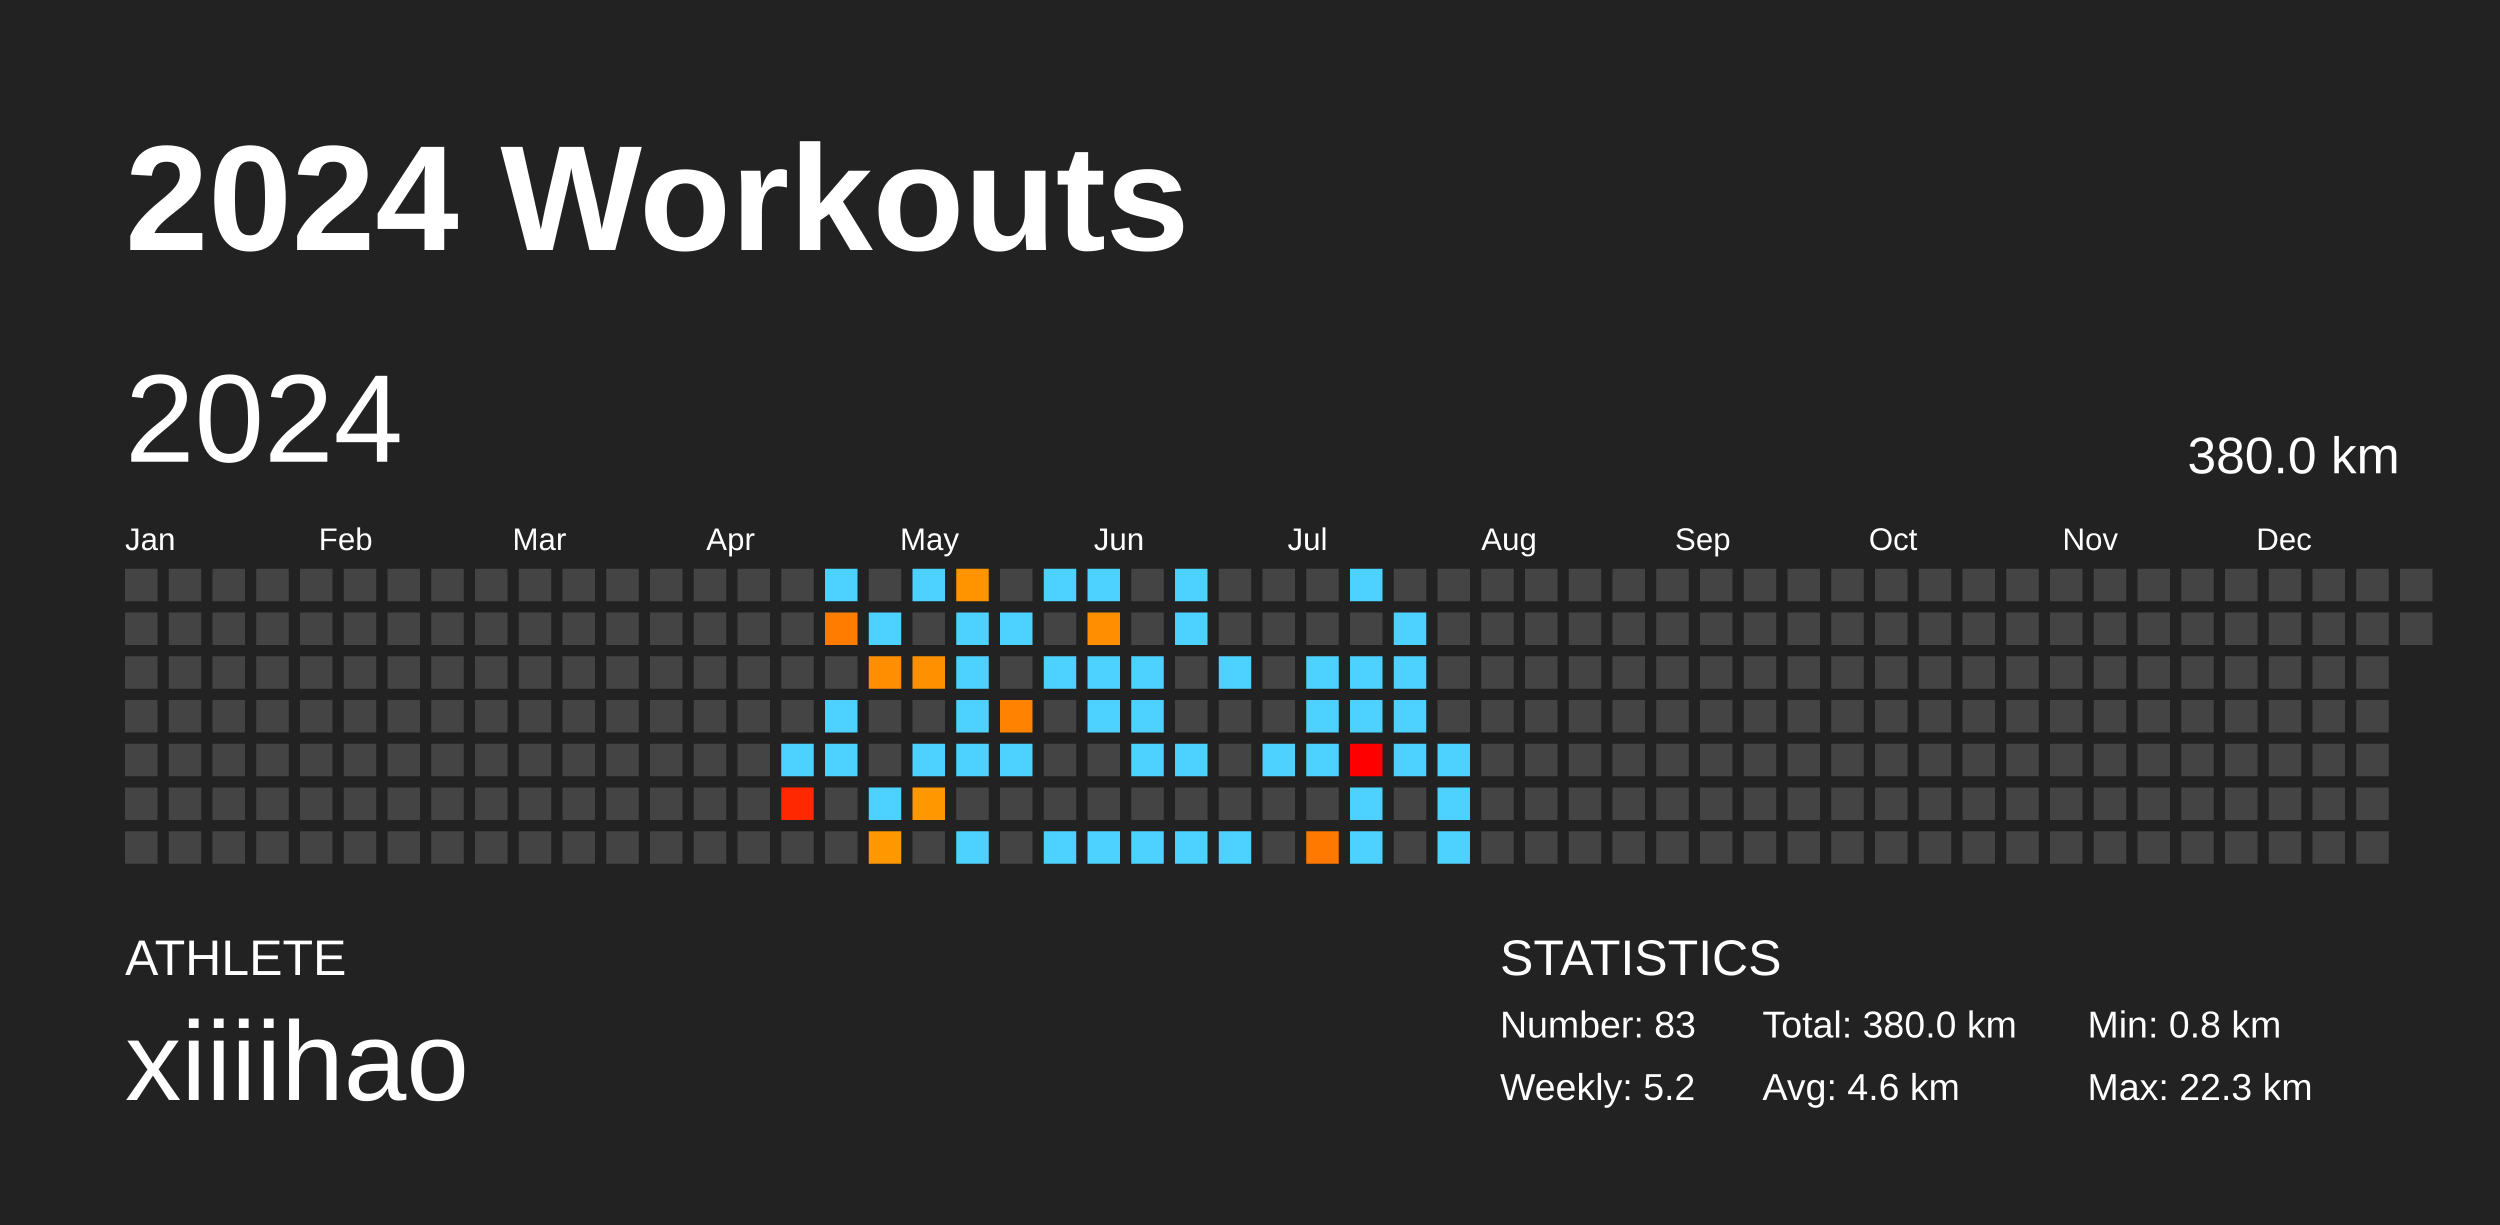
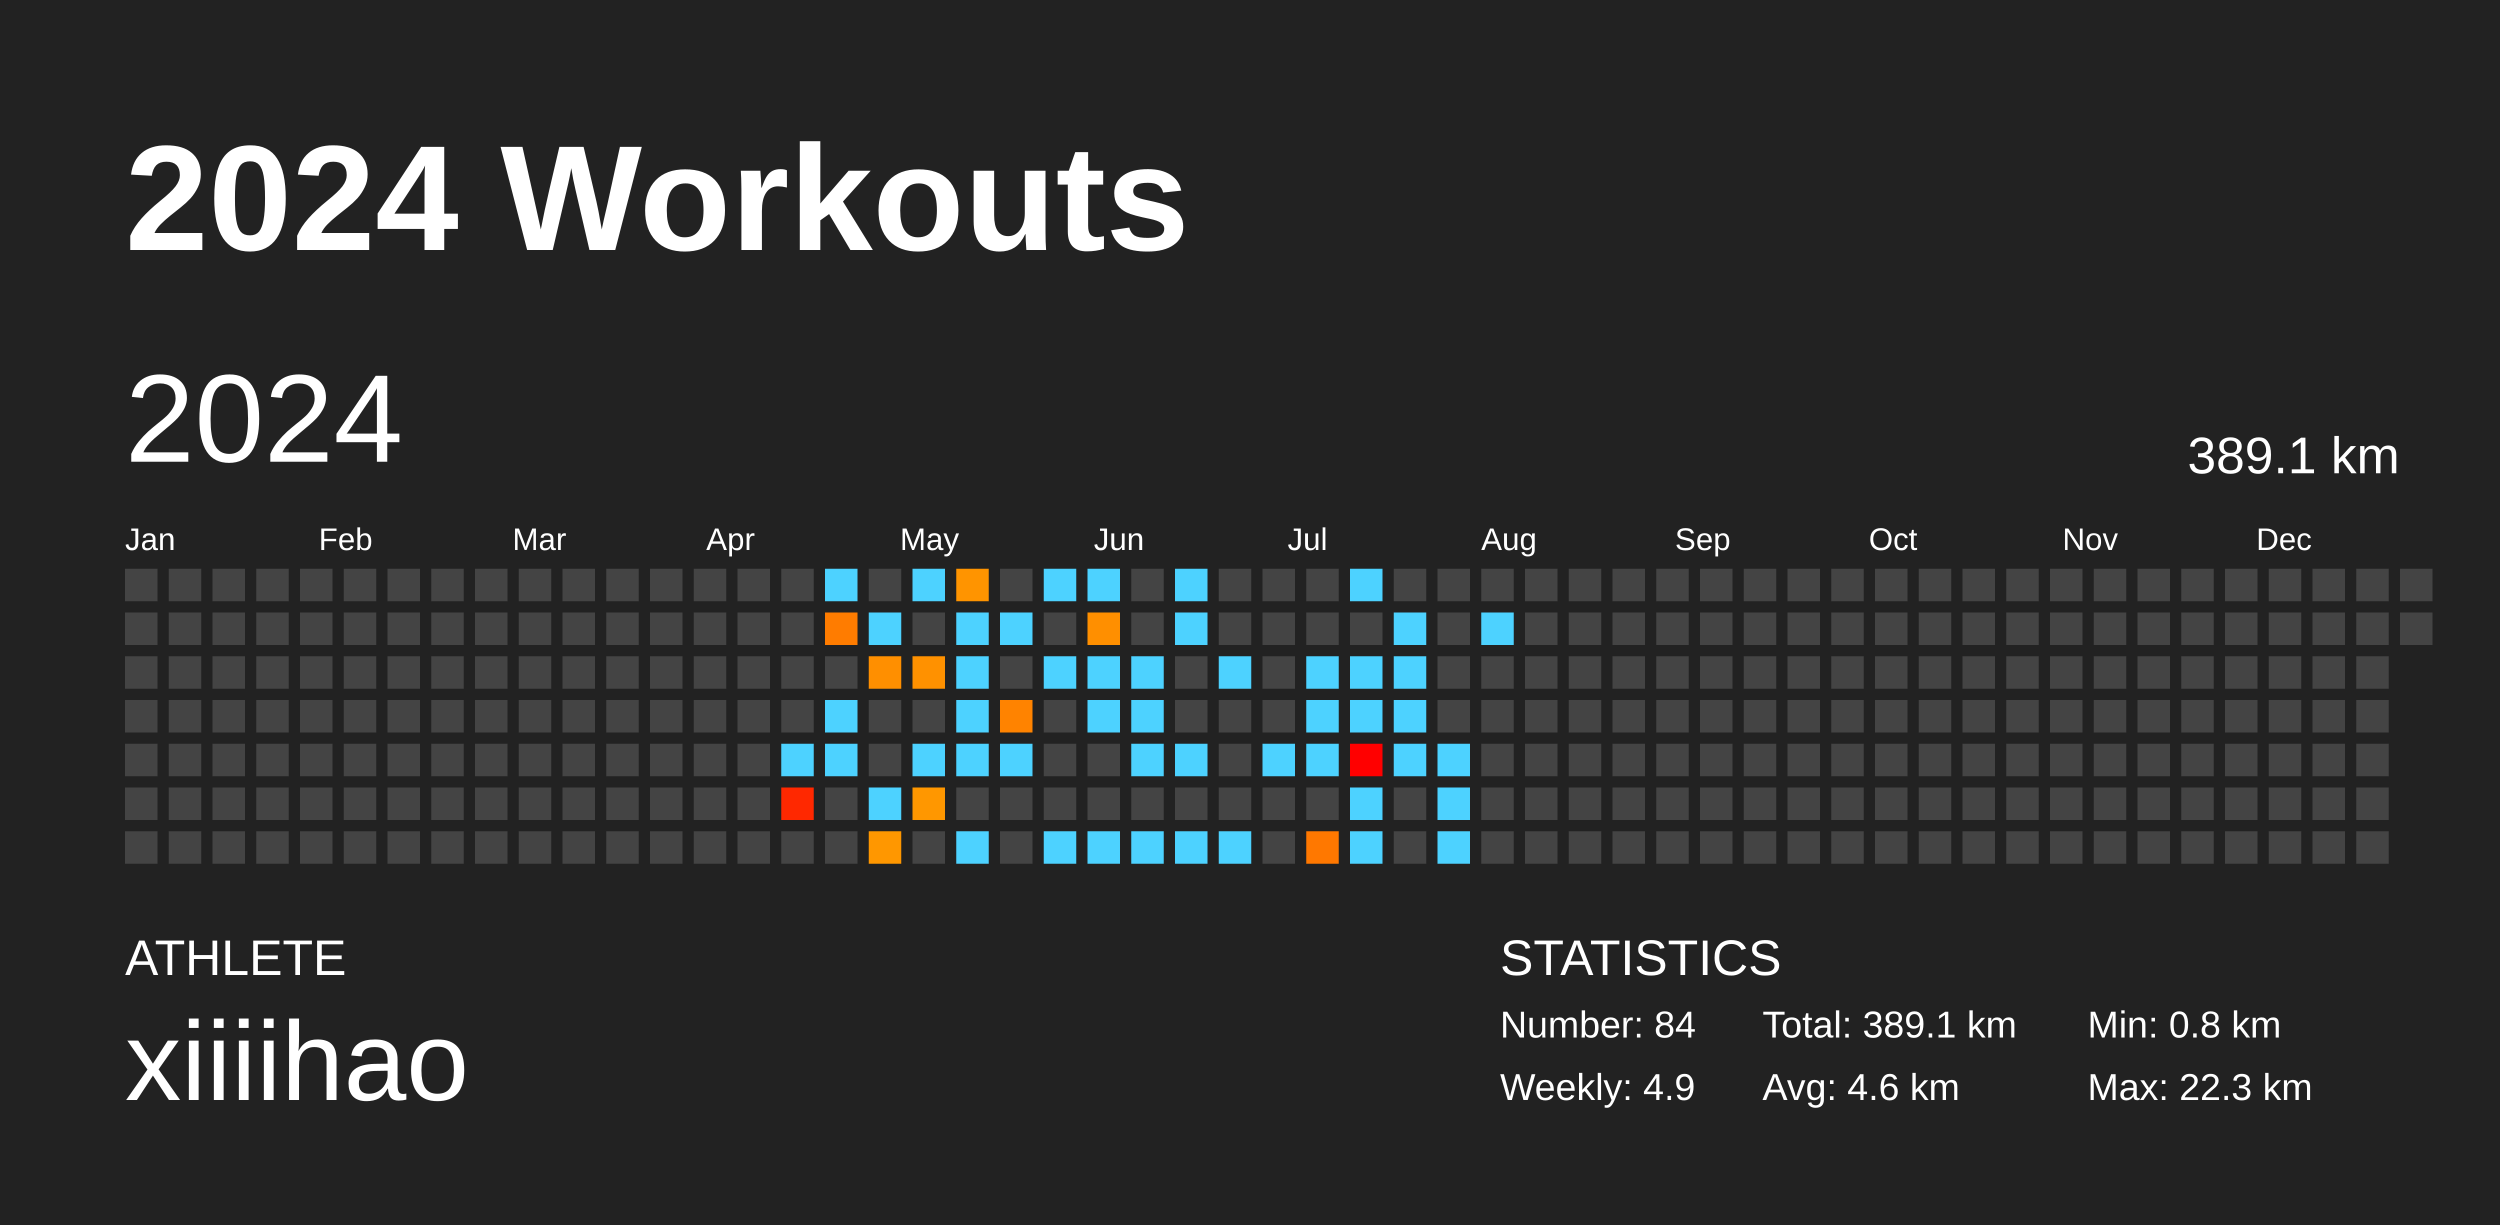
<svg xmlns="http://www.w3.org/2000/svg" baseProfile="full" height="98mm" version="1.1" viewBox="0,0,200,98" width="200mm">
  <defs />
  <rect fill="#222222" height="98" width="200" x="0" y="0" />
  <text fill="#FFFFFF" style="font-size:12px; font-family:Arial; font-weight:bold;" x="10" y="20">2024 Workouts</text>
  <text fill="#FFFFFF" style="font-size:4px; font-family:Arial" x="10" y="78">ATHLETE</text>
  <text fill="#FFFFFF" style="font-size:9px; font-family:Arial" x="10" y="88">xiiiihao</text>
  <text fill="#FFFFFF" style="font-size:4px; font-family:Arial" x="120" y="78">STATISTICS</text>
-   <text fill="#FFFFFF" style="font-size:3px; font-family:Arial" x="120" y="83">Number: 83</text>
-   <text fill="#FFFFFF" style="font-size:3px; font-family:Arial" x="120" y="88">Weekly: 5.2</text>
-   <text fill="#FFFFFF" style="font-size:3px; font-family:Arial" x="141" y="83">Total: 380.0 km</text>
+   <text fill="#FFFFFF" style="font-size:3px; font-family:Arial" x="120" y="83">Number: 84</text>
+   <text fill="#FFFFFF" style="font-size:3px; font-family:Arial" x="120" y="88">Weekly: 4.9</text>
+   <text fill="#FFFFFF" style="font-size:3px; font-family:Arial" x="141" y="83">Total: 389.1 km</text>
  <text fill="#FFFFFF" style="font-size:3px; font-family:Arial" x="141" y="88">Avg: 4.6 km</text>
  <text fill="#FFFFFF" style="font-size:3px; font-family:Arial" x="167" y="83">Min: 0.8 km</text>
  <text fill="#FFFFFF" style="font-size:3px; font-family:Arial" x="167" y="88">Max: 22.3 km</text>
  <text dominant-baseline="hanging" fill="#FFFFFF" style="font-size:10.0px; font-family:Arial;" x="10" y="30">2024</text>
-   <text dominant-baseline="hanging" fill="#FFFFFF" style="font-size:4.125px; font-family:Arial;" x="175" y="35">380.0 km</text>
+   <text dominant-baseline="hanging" fill="#FFFFFF" style="font-size:4.125px; font-family:Arial;" x="175" y="35">389.1 km</text>
  <text fill="#FFFFFF" style="font-size:2.5px; font-family:Arial" x="10.0" y="44">Jan</text>
  <text fill="#FFFFFF" style="font-size:2.5px; font-family:Arial" x="25.5" y="44">Feb</text>
  <text fill="#FFFFFF" style="font-size:2.5px; font-family:Arial" x="41.0" y="44">Mar</text>
  <text fill="#FFFFFF" style="font-size:2.5px; font-family:Arial" x="56.5" y="44">Apr</text>
  <text fill="#FFFFFF" style="font-size:2.5px; font-family:Arial" x="72.0" y="44">May</text>
  <text fill="#FFFFFF" style="font-size:2.5px; font-family:Arial" x="87.5" y="44">Jun</text>
  <text fill="#FFFFFF" style="font-size:2.5px; font-family:Arial" x="103.0" y="44">Jul</text>
  <text fill="#FFFFFF" style="font-size:2.5px; font-family:Arial" x="118.5" y="44">Aug</text>
  <text fill="#FFFFFF" style="font-size:2.5px; font-family:Arial" x="134.0" y="44">Sep</text>
  <text fill="#FFFFFF" style="font-size:2.5px; font-family:Arial" x="149.5" y="44">Oct</text>
  <text fill="#FFFFFF" style="font-size:2.5px; font-family:Arial" x="165.0" y="44">Nov</text>
  <text fill="#FFFFFF" style="font-size:2.5px; font-family:Arial" x="180.5" y="44">Dec</text>
  <rect fill="#444444" height="2.6" width="2.6" x="10.0" y="45.5" />
  <rect fill="#444444" height="2.6" width="2.6" x="10.0" y="49.0" />
  <rect fill="#444444" height="2.6" width="2.6" x="10.0" y="52.5" />
  <rect fill="#444444" height="2.6" width="2.6" x="10.0" y="56.0" />
  <rect fill="#444444" height="2.6" width="2.6" x="10.0" y="59.5" />
  <rect fill="#444444" height="2.6" width="2.6" x="10.0" y="63.0" />
  <rect fill="#444444" height="2.6" width="2.6" x="10.0" y="66.5" />
  <rect fill="#444444" height="2.6" width="2.6" x="13.5" y="45.5" />
  <rect fill="#444444" height="2.6" width="2.6" x="13.5" y="49.0" />
  <rect fill="#444444" height="2.6" width="2.6" x="13.5" y="52.5" />
  <rect fill="#444444" height="2.6" width="2.6" x="13.5" y="56.0" />
  <rect fill="#444444" height="2.6" width="2.6" x="13.5" y="59.5" />
  <rect fill="#444444" height="2.6" width="2.6" x="13.5" y="63.0" />
  <rect fill="#444444" height="2.6" width="2.6" x="13.5" y="66.5" />
  <rect fill="#444444" height="2.6" width="2.6" x="17.0" y="45.5" />
  <rect fill="#444444" height="2.6" width="2.6" x="17.0" y="49.0" />
  <rect fill="#444444" height="2.6" width="2.6" x="17.0" y="52.5" />
  <rect fill="#444444" height="2.6" width="2.6" x="17.0" y="56.0" />
  <rect fill="#444444" height="2.6" width="2.6" x="17.0" y="59.5" />
  <rect fill="#444444" height="2.6" width="2.6" x="17.0" y="63.0" />
  <rect fill="#444444" height="2.6" width="2.6" x="17.0" y="66.5" />
  <rect fill="#444444" height="2.6" width="2.6" x="20.5" y="45.5" />
  <rect fill="#444444" height="2.6" width="2.6" x="20.5" y="49.0" />
  <rect fill="#444444" height="2.6" width="2.6" x="20.5" y="52.5" />
  <rect fill="#444444" height="2.6" width="2.6" x="20.5" y="56.0" />
  <rect fill="#444444" height="2.6" width="2.6" x="20.5" y="59.5" />
  <rect fill="#444444" height="2.6" width="2.6" x="20.5" y="63.0" />
  <rect fill="#444444" height="2.6" width="2.6" x="20.5" y="66.5" />
  <rect fill="#444444" height="2.6" width="2.6" x="24.0" y="45.5" />
  <rect fill="#444444" height="2.6" width="2.6" x="24.0" y="49.0" />
  <rect fill="#444444" height="2.6" width="2.6" x="24.0" y="52.5" />
  <rect fill="#444444" height="2.6" width="2.6" x="24.0" y="56.0" />
  <rect fill="#444444" height="2.6" width="2.6" x="24.0" y="59.5" />
  <rect fill="#444444" height="2.6" width="2.6" x="24.0" y="63.0" />
  <rect fill="#444444" height="2.6" width="2.6" x="24.0" y="66.5" />
  <rect fill="#444444" height="2.6" width="2.6" x="27.5" y="45.5" />
  <rect fill="#444444" height="2.6" width="2.6" x="27.5" y="49.0" />
  <rect fill="#444444" height="2.6" width="2.6" x="27.5" y="52.5" />
  <rect fill="#444444" height="2.6" width="2.6" x="27.5" y="56.0" />
  <rect fill="#444444" height="2.6" width="2.6" x="27.5" y="59.5" />
  <rect fill="#444444" height="2.6" width="2.6" x="27.5" y="63.0" />
  <rect fill="#444444" height="2.6" width="2.6" x="27.5" y="66.5" />
  <rect fill="#444444" height="2.6" width="2.6" x="31.0" y="45.5" />
  <rect fill="#444444" height="2.6" width="2.6" x="31.0" y="49.0" />
  <rect fill="#444444" height="2.6" width="2.6" x="31.0" y="52.5" />
  <rect fill="#444444" height="2.6" width="2.6" x="31.0" y="56.0" />
  <rect fill="#444444" height="2.6" width="2.6" x="31.0" y="59.5" />
  <rect fill="#444444" height="2.6" width="2.6" x="31.0" y="63.0" />
  <rect fill="#444444" height="2.6" width="2.6" x="31.0" y="66.5" />
  <rect fill="#444444" height="2.6" width="2.6" x="34.5" y="45.5" />
  <rect fill="#444444" height="2.6" width="2.6" x="34.5" y="49.0" />
  <rect fill="#444444" height="2.6" width="2.6" x="34.5" y="52.5" />
  <rect fill="#444444" height="2.6" width="2.6" x="34.5" y="56.0" />
  <rect fill="#444444" height="2.6" width="2.6" x="34.5" y="59.5" />
  <rect fill="#444444" height="2.6" width="2.6" x="34.5" y="63.0" />
  <rect fill="#444444" height="2.6" width="2.6" x="34.5" y="66.5" />
  <rect fill="#444444" height="2.6" width="2.6" x="38.0" y="45.5" />
  <rect fill="#444444" height="2.6" width="2.6" x="38.0" y="49.0" />
  <rect fill="#444444" height="2.6" width="2.6" x="38.0" y="52.5" />
  <rect fill="#444444" height="2.6" width="2.6" x="38.0" y="56.0" />
  <rect fill="#444444" height="2.6" width="2.6" x="38.0" y="59.5" />
  <rect fill="#444444" height="2.6" width="2.6" x="38.0" y="63.0" />
  <rect fill="#444444" height="2.6" width="2.6" x="38.0" y="66.5" />
  <rect fill="#444444" height="2.6" width="2.6" x="41.5" y="45.5" />
  <rect fill="#444444" height="2.6" width="2.6" x="41.5" y="49.0" />
  <rect fill="#444444" height="2.6" width="2.6" x="41.5" y="52.5" />
  <rect fill="#444444" height="2.6" width="2.6" x="41.5" y="56.0" />
  <rect fill="#444444" height="2.6" width="2.6" x="41.5" y="59.5" />
  <rect fill="#444444" height="2.6" width="2.6" x="41.5" y="63.0" />
  <rect fill="#444444" height="2.6" width="2.6" x="41.5" y="66.5" />
  <rect fill="#444444" height="2.6" width="2.6" x="45.0" y="45.5" />
  <rect fill="#444444" height="2.6" width="2.6" x="45.0" y="49.0" />
  <rect fill="#444444" height="2.6" width="2.6" x="45.0" y="52.5" />
  <rect fill="#444444" height="2.6" width="2.6" x="45.0" y="56.0" />
  <rect fill="#444444" height="2.6" width="2.6" x="45.0" y="59.5" />
  <rect fill="#444444" height="2.6" width="2.6" x="45.0" y="63.0" />
  <rect fill="#444444" height="2.6" width="2.6" x="45.0" y="66.5" />
  <rect fill="#444444" height="2.6" width="2.6" x="48.5" y="45.5" />
  <rect fill="#444444" height="2.6" width="2.6" x="48.5" y="49.0" />
  <rect fill="#444444" height="2.6" width="2.6" x="48.5" y="52.5" />
  <rect fill="#444444" height="2.6" width="2.6" x="48.5" y="56.0" />
  <rect fill="#444444" height="2.6" width="2.6" x="48.5" y="59.5" />
  <rect fill="#444444" height="2.6" width="2.6" x="48.5" y="63.0" />
  <rect fill="#444444" height="2.6" width="2.6" x="48.5" y="66.5" />
  <rect fill="#444444" height="2.6" width="2.6" x="52.0" y="45.5" />
  <rect fill="#444444" height="2.6" width="2.6" x="52.0" y="49.0" />
  <rect fill="#444444" height="2.6" width="2.6" x="52.0" y="52.5" />
  <rect fill="#444444" height="2.6" width="2.6" x="52.0" y="56.0" />
  <rect fill="#444444" height="2.6" width="2.6" x="52.0" y="59.5" />
  <rect fill="#444444" height="2.6" width="2.6" x="52.0" y="63.0" />
  <rect fill="#444444" height="2.6" width="2.6" x="52.0" y="66.5" />
  <rect fill="#444444" height="2.6" width="2.6" x="55.5" y="45.5" />
  <rect fill="#444444" height="2.6" width="2.6" x="55.5" y="49.0" />
  <rect fill="#444444" height="2.6" width="2.6" x="55.5" y="52.5" />
  <rect fill="#444444" height="2.6" width="2.6" x="55.5" y="56.0" />
  <rect fill="#444444" height="2.6" width="2.6" x="55.5" y="59.5" />
  <rect fill="#444444" height="2.6" width="2.6" x="55.5" y="63.0" />
  <rect fill="#444444" height="2.6" width="2.6" x="55.5" y="66.5" />
  <rect fill="#444444" height="2.6" width="2.6" x="59.0" y="45.5" />
  <rect fill="#444444" height="2.6" width="2.6" x="59.0" y="49.0" />
  <rect fill="#444444" height="2.6" width="2.6" x="59.0" y="52.5" />
  <rect fill="#444444" height="2.6" width="2.6" x="59.0" y="56.0" />
  <rect fill="#444444" height="2.6" width="2.6" x="59.0" y="59.5" />
  <rect fill="#444444" height="2.6" width="2.6" x="59.0" y="63.0" />
  <rect fill="#444444" height="2.6" width="2.6" x="59.0" y="66.5" />
  <rect fill="#444444" height="2.6" width="2.6" x="62.5" y="45.5" />
  <rect fill="#444444" height="2.6" width="2.6" x="62.5" y="49.0" />
  <rect fill="#444444" height="2.6" width="2.6" x="62.5" y="52.5" />
  <rect fill="#444444" height="2.6" width="2.6" x="62.5" y="56.0" />
  <rect fill="#4dd2ff" height="2.6" width="2.6" x="62.5" y="59.5" />
  <rect fill="#ff2800" height="2.6" width="2.6" x="62.5" y="63.0" />
  <rect fill="#444444" height="2.6" width="2.6" x="62.5" y="66.5" />
  <rect fill="#4dd2ff" height="2.6" width="2.6" x="66.0" y="45.5" />
  <rect fill="#ff7c00" height="2.6" width="2.6" x="66.0" y="49.0" />
  <rect fill="#444444" height="2.6" width="2.6" x="66.0" y="52.5" />
  <rect fill="#4dd2ff" height="2.6" width="2.6" x="66.0" y="56.0" />
  <rect fill="#4dd2ff" height="2.6" width="2.6" x="66.0" y="59.5" />
  <rect fill="#444444" height="2.6" width="2.6" x="66.0" y="63.0" />
  <rect fill="#444444" height="2.6" width="2.6" x="66.0" y="66.5" />
  <rect fill="#444444" height="2.6" width="2.6" x="69.5" y="45.5" />
  <rect fill="#4dd2ff" height="2.6" width="2.6" x="69.5" y="49.0" />
  <rect fill="#ff8f00" height="2.6" width="2.6" x="69.5" y="52.5" />
  <rect fill="#444444" height="2.6" width="2.6" x="69.5" y="56.0" />
  <rect fill="#444444" height="2.6" width="2.6" x="69.5" y="59.5" />
  <rect fill="#4dd2ff" height="2.6" width="2.6" x="69.5" y="63.0" />
  <rect fill="#ff9700" height="2.6" width="2.6" x="69.5" y="66.5" />
  <rect fill="#4dd2ff" height="2.6" width="2.6" x="73.0" y="45.5" />
  <rect fill="#444444" height="2.6" width="2.6" x="73.0" y="49.0" />
  <rect fill="#ff9100" height="2.6" width="2.6" x="73.0" y="52.5" />
  <rect fill="#444444" height="2.6" width="2.6" x="73.0" y="56.0" />
  <rect fill="#4dd2ff" height="2.6" width="2.6" x="73.0" y="59.5" />
  <rect fill="#ff9700" height="2.6" width="2.6" x="73.0" y="63.0" />
  <rect fill="#444444" height="2.6" width="2.6" x="73.0" y="66.5" />
  <rect fill="#ff9400" height="2.6" width="2.6" x="76.5" y="45.5" />
  <rect fill="#4dd2ff" height="2.6" width="2.6" x="76.5" y="49.0" />
  <rect fill="#4dd2ff" height="2.6" width="2.6" x="76.5" y="52.5" />
  <rect fill="#4dd2ff" height="2.6" width="2.6" x="76.5" y="56.0" />
  <rect fill="#4dd2ff" height="2.6" width="2.6" x="76.5" y="59.5" />
  <rect fill="#444444" height="2.6" width="2.6" x="76.5" y="63.0" />
  <rect fill="#4dd2ff" height="2.6" width="2.6" x="76.5" y="66.5" />
  <rect fill="#444444" height="2.6" width="2.6" x="80.0" y="45.5" />
  <rect fill="#4dd2ff" height="2.6" width="2.6" x="80.0" y="49.0" />
  <rect fill="#444444" height="2.6" width="2.6" x="80.0" y="52.5" />
  <rect fill="#ff8300" height="2.6" width="2.6" x="80.0" y="56.0" />
  <rect fill="#4dd2ff" height="2.6" width="2.6" x="80.0" y="59.5" />
  <rect fill="#444444" height="2.6" width="2.6" x="80.0" y="63.0" />
  <rect fill="#444444" height="2.6" width="2.6" x="80.0" y="66.5" />
  <rect fill="#4dd2ff" height="2.6" width="2.6" x="83.5" y="45.5" />
  <rect fill="#444444" height="2.6" width="2.6" x="83.5" y="49.0" />
  <rect fill="#4dd2ff" height="2.6" width="2.6" x="83.5" y="52.5" />
  <rect fill="#444444" height="2.6" width="2.6" x="83.5" y="56.0" />
  <rect fill="#444444" height="2.6" width="2.6" x="83.5" y="59.5" />
  <rect fill="#444444" height="2.6" width="2.6" x="83.5" y="63.0" />
  <rect fill="#4dd2ff" height="2.6" width="2.6" x="83.5" y="66.5" />
  <rect fill="#4dd2ff" height="2.6" width="2.6" x="87.0" y="45.5" />
  <rect fill="#ff8f00" height="2.6" width="2.6" x="87.0" y="49.0" />
  <rect fill="#4dd2ff" height="2.6" width="2.6" x="87.0" y="52.5" />
  <rect fill="#4dd2ff" height="2.6" width="2.6" x="87.0" y="56.0" />
  <rect fill="#444444" height="2.6" width="2.6" x="87.0" y="59.5" />
  <rect fill="#444444" height="2.6" width="2.6" x="87.0" y="63.0" />
  <rect fill="#4dd2ff" height="2.6" width="2.6" x="87.0" y="66.5" />
  <rect fill="#444444" height="2.6" width="2.6" x="90.5" y="45.5" />
  <rect fill="#444444" height="2.6" width="2.6" x="90.5" y="49.0" />
  <rect fill="#4dd2ff" height="2.6" width="2.6" x="90.5" y="52.5" />
  <rect fill="#4dd2ff" height="2.6" width="2.6" x="90.5" y="56.0" />
  <rect fill="#4dd2ff" height="2.6" width="2.6" x="90.5" y="59.5" />
  <rect fill="#444444" height="2.6" width="2.6" x="90.5" y="63.0" />
  <rect fill="#4dd2ff" height="2.6" width="2.6" x="90.5" y="66.5" />
  <rect fill="#4dd2ff" height="2.6" width="2.6" x="94.0" y="45.5" />
  <rect fill="#4dd2ff" height="2.6" width="2.6" x="94.0" y="49.0" />
  <rect fill="#444444" height="2.6" width="2.6" x="94.0" y="52.5" />
  <rect fill="#444444" height="2.6" width="2.6" x="94.0" y="56.0" />
  <rect fill="#4dd2ff" height="2.6" width="2.6" x="94.0" y="59.5" />
  <rect fill="#444444" height="2.6" width="2.6" x="94.0" y="63.0" />
  <rect fill="#4dd2ff" height="2.6" width="2.6" x="94.0" y="66.5" />
  <rect fill="#444444" height="2.6" width="2.6" x="97.5" y="45.5" />
  <rect fill="#444444" height="2.6" width="2.6" x="97.5" y="49.0" />
  <rect fill="#4dd2ff" height="2.6" width="2.6" x="97.5" y="52.5" />
  <rect fill="#444444" height="2.6" width="2.6" x="97.5" y="56.0" />
  <rect fill="#444444" height="2.6" width="2.6" x="97.5" y="59.5" />
  <rect fill="#444444" height="2.6" width="2.6" x="97.5" y="63.0" />
  <rect fill="#4dd2ff" height="2.6" width="2.6" x="97.5" y="66.5" />
  <rect fill="#444444" height="2.6" width="2.6" x="101.0" y="45.5" />
  <rect fill="#444444" height="2.6" width="2.6" x="101.0" y="49.0" />
  <rect fill="#444444" height="2.6" width="2.6" x="101.0" y="52.5" />
  <rect fill="#444444" height="2.6" width="2.6" x="101.0" y="56.0" />
  <rect fill="#4dd2ff" height="2.6" width="2.6" x="101.0" y="59.5" />
  <rect fill="#444444" height="2.6" width="2.6" x="101.0" y="63.0" />
  <rect fill="#444444" height="2.6" width="2.6" x="101.0" y="66.5" />
  <rect fill="#444444" height="2.6" width="2.6" x="104.5" y="45.5" />
  <rect fill="#444444" height="2.6" width="2.6" x="104.5" y="49.0" />
  <rect fill="#4dd2ff" height="2.6" width="2.6" x="104.5" y="52.5" />
  <rect fill="#4dd2ff" height="2.6" width="2.6" x="104.5" y="56.0" />
  <rect fill="#4dd2ff" height="2.6" width="2.6" x="104.5" y="59.5" />
  <rect fill="#444444" height="2.6" width="2.6" x="104.5" y="63.0" />
  <rect fill="#ff7800" height="2.6" width="2.6" x="104.5" y="66.5" />
  <rect fill="#4dd2ff" height="2.6" width="2.6" x="108.0" y="45.5" />
  <rect fill="#444444" height="2.6" width="2.6" x="108.0" y="49.0" />
  <rect fill="#4dd2ff" height="2.6" width="2.6" x="108.0" y="52.5" />
  <rect fill="#4dd2ff" height="2.6" width="2.6" x="108.0" y="56.0" />
  <rect fill="red" height="2.6" width="2.6" x="108.0" y="59.5" />
  <rect fill="#4dd2ff" height="2.6" width="2.6" x="108.0" y="63.0" />
  <rect fill="#4dd2ff" height="2.6" width="2.6" x="108.0" y="66.5" />
  <rect fill="#444444" height="2.6" width="2.6" x="111.5" y="45.5" />
  <rect fill="#4dd2ff" height="2.6" width="2.6" x="111.5" y="49.0" />
  <rect fill="#4dd2ff" height="2.6" width="2.6" x="111.5" y="52.5" />
  <rect fill="#4dd2ff" height="2.6" width="2.6" x="111.5" y="56.0" />
  <rect fill="#4dd2ff" height="2.6" width="2.6" x="111.5" y="59.5" />
  <rect fill="#444444" height="2.6" width="2.6" x="111.5" y="63.0" />
  <rect fill="#444444" height="2.6" width="2.6" x="111.5" y="66.5" />
  <rect fill="#444444" height="2.6" width="2.6" x="115.0" y="45.5" />
  <rect fill="#444444" height="2.6" width="2.6" x="115.0" y="49.0" />
  <rect fill="#444444" height="2.6" width="2.6" x="115.0" y="52.5" />
  <rect fill="#444444" height="2.6" width="2.6" x="115.0" y="56.0" />
  <rect fill="#4dd2ff" height="2.6" width="2.6" x="115.0" y="59.5" />
  <rect fill="#4dd2ff" height="2.6" width="2.6" x="115.0" y="63.0" />
  <rect fill="#4dd2ff" height="2.6" width="2.6" x="115.0" y="66.5" />
  <rect fill="#444444" height="2.6" width="2.6" x="118.5" y="45.5" />
-   <rect fill="#444444" height="2.6" width="2.6" x="118.5" y="49.0" />
+   <rect fill="#4dd2ff" height="2.6" width="2.6" x="118.5" y="49.0" />
  <rect fill="#444444" height="2.6" width="2.6" x="118.5" y="52.5" />
  <rect fill="#444444" height="2.6" width="2.6" x="118.5" y="56.0" />
  <rect fill="#444444" height="2.6" width="2.6" x="118.5" y="59.5" />
  <rect fill="#444444" height="2.6" width="2.6" x="118.5" y="63.0" />
  <rect fill="#444444" height="2.6" width="2.6" x="118.5" y="66.5" />
  <rect fill="#444444" height="2.6" width="2.6" x="122.0" y="45.5" />
  <rect fill="#444444" height="2.6" width="2.6" x="122.0" y="49.0" />
  <rect fill="#444444" height="2.6" width="2.6" x="122.0" y="52.5" />
  <rect fill="#444444" height="2.6" width="2.6" x="122.0" y="56.0" />
  <rect fill="#444444" height="2.6" width="2.6" x="122.0" y="59.5" />
  <rect fill="#444444" height="2.6" width="2.6" x="122.0" y="63.0" />
  <rect fill="#444444" height="2.6" width="2.6" x="122.0" y="66.5" />
  <rect fill="#444444" height="2.6" width="2.6" x="125.5" y="45.5" />
  <rect fill="#444444" height="2.6" width="2.6" x="125.5" y="49.0" />
  <rect fill="#444444" height="2.6" width="2.6" x="125.5" y="52.5" />
  <rect fill="#444444" height="2.6" width="2.6" x="125.5" y="56.0" />
  <rect fill="#444444" height="2.6" width="2.6" x="125.5" y="59.5" />
  <rect fill="#444444" height="2.6" width="2.6" x="125.5" y="63.0" />
  <rect fill="#444444" height="2.6" width="2.6" x="125.5" y="66.5" />
  <rect fill="#444444" height="2.6" width="2.6" x="129.0" y="45.5" />
  <rect fill="#444444" height="2.6" width="2.6" x="129.0" y="49.0" />
  <rect fill="#444444" height="2.6" width="2.6" x="129.0" y="52.5" />
  <rect fill="#444444" height="2.6" width="2.6" x="129.0" y="56.0" />
  <rect fill="#444444" height="2.6" width="2.6" x="129.0" y="59.5" />
  <rect fill="#444444" height="2.6" width="2.6" x="129.0" y="63.0" />
  <rect fill="#444444" height="2.6" width="2.6" x="129.0" y="66.5" />
  <rect fill="#444444" height="2.6" width="2.6" x="132.5" y="45.5" />
  <rect fill="#444444" height="2.6" width="2.6" x="132.5" y="49.0" />
  <rect fill="#444444" height="2.6" width="2.6" x="132.5" y="52.5" />
  <rect fill="#444444" height="2.6" width="2.6" x="132.5" y="56.0" />
  <rect fill="#444444" height="2.6" width="2.6" x="132.5" y="59.5" />
  <rect fill="#444444" height="2.6" width="2.6" x="132.5" y="63.0" />
  <rect fill="#444444" height="2.6" width="2.6" x="132.5" y="66.5" />
  <rect fill="#444444" height="2.6" width="2.6" x="136.0" y="45.5" />
  <rect fill="#444444" height="2.6" width="2.6" x="136.0" y="49.0" />
  <rect fill="#444444" height="2.6" width="2.6" x="136.0" y="52.5" />
  <rect fill="#444444" height="2.6" width="2.6" x="136.0" y="56.0" />
  <rect fill="#444444" height="2.6" width="2.6" x="136.0" y="59.5" />
  <rect fill="#444444" height="2.6" width="2.6" x="136.0" y="63.0" />
  <rect fill="#444444" height="2.6" width="2.6" x="136.0" y="66.5" />
  <rect fill="#444444" height="2.6" width="2.6" x="139.5" y="45.5" />
  <rect fill="#444444" height="2.6" width="2.6" x="139.5" y="49.0" />
  <rect fill="#444444" height="2.6" width="2.6" x="139.5" y="52.5" />
  <rect fill="#444444" height="2.6" width="2.6" x="139.5" y="56.0" />
  <rect fill="#444444" height="2.6" width="2.6" x="139.5" y="59.5" />
  <rect fill="#444444" height="2.6" width="2.6" x="139.5" y="63.0" />
  <rect fill="#444444" height="2.6" width="2.6" x="139.5" y="66.5" />
  <rect fill="#444444" height="2.6" width="2.6" x="143.0" y="45.5" />
  <rect fill="#444444" height="2.6" width="2.6" x="143.0" y="49.0" />
  <rect fill="#444444" height="2.6" width="2.6" x="143.0" y="52.5" />
  <rect fill="#444444" height="2.6" width="2.6" x="143.0" y="56.0" />
  <rect fill="#444444" height="2.6" width="2.6" x="143.0" y="59.5" />
  <rect fill="#444444" height="2.6" width="2.6" x="143.0" y="63.0" />
  <rect fill="#444444" height="2.6" width="2.6" x="143.0" y="66.5" />
  <rect fill="#444444" height="2.6" width="2.6" x="146.5" y="45.5" />
  <rect fill="#444444" height="2.6" width="2.6" x="146.5" y="49.0" />
  <rect fill="#444444" height="2.6" width="2.6" x="146.5" y="52.5" />
  <rect fill="#444444" height="2.6" width="2.6" x="146.5" y="56.0" />
  <rect fill="#444444" height="2.6" width="2.6" x="146.5" y="59.5" />
  <rect fill="#444444" height="2.6" width="2.6" x="146.5" y="63.0" />
  <rect fill="#444444" height="2.6" width="2.6" x="146.5" y="66.5" />
  <rect fill="#444444" height="2.6" width="2.6" x="150.0" y="45.5" />
  <rect fill="#444444" height="2.6" width="2.6" x="150.0" y="49.0" />
  <rect fill="#444444" height="2.6" width="2.6" x="150.0" y="52.5" />
  <rect fill="#444444" height="2.6" width="2.6" x="150.0" y="56.0" />
  <rect fill="#444444" height="2.6" width="2.6" x="150.0" y="59.5" />
  <rect fill="#444444" height="2.6" width="2.6" x="150.0" y="63.0" />
  <rect fill="#444444" height="2.6" width="2.6" x="150.0" y="66.5" />
  <rect fill="#444444" height="2.6" width="2.6" x="153.5" y="45.5" />
  <rect fill="#444444" height="2.6" width="2.6" x="153.5" y="49.0" />
  <rect fill="#444444" height="2.6" width="2.6" x="153.5" y="52.5" />
  <rect fill="#444444" height="2.6" width="2.6" x="153.5" y="56.0" />
  <rect fill="#444444" height="2.6" width="2.6" x="153.5" y="59.5" />
  <rect fill="#444444" height="2.6" width="2.6" x="153.5" y="63.0" />
  <rect fill="#444444" height="2.6" width="2.6" x="153.5" y="66.5" />
  <rect fill="#444444" height="2.6" width="2.6" x="157.0" y="45.5" />
  <rect fill="#444444" height="2.6" width="2.6" x="157.0" y="49.0" />
  <rect fill="#444444" height="2.6" width="2.6" x="157.0" y="52.5" />
  <rect fill="#444444" height="2.6" width="2.6" x="157.0" y="56.0" />
  <rect fill="#444444" height="2.6" width="2.6" x="157.0" y="59.5" />
  <rect fill="#444444" height="2.6" width="2.6" x="157.0" y="63.0" />
  <rect fill="#444444" height="2.6" width="2.6" x="157.0" y="66.5" />
  <rect fill="#444444" height="2.6" width="2.6" x="160.5" y="45.5" />
  <rect fill="#444444" height="2.6" width="2.6" x="160.5" y="49.0" />
  <rect fill="#444444" height="2.6" width="2.6" x="160.5" y="52.5" />
  <rect fill="#444444" height="2.6" width="2.6" x="160.5" y="56.0" />
  <rect fill="#444444" height="2.6" width="2.6" x="160.5" y="59.5" />
  <rect fill="#444444" height="2.6" width="2.6" x="160.5" y="63.0" />
  <rect fill="#444444" height="2.6" width="2.6" x="160.5" y="66.5" />
  <rect fill="#444444" height="2.6" width="2.6" x="164.0" y="45.5" />
  <rect fill="#444444" height="2.6" width="2.6" x="164.0" y="49.0" />
  <rect fill="#444444" height="2.6" width="2.6" x="164.0" y="52.5" />
  <rect fill="#444444" height="2.6" width="2.6" x="164.0" y="56.0" />
  <rect fill="#444444" height="2.6" width="2.6" x="164.0" y="59.5" />
  <rect fill="#444444" height="2.6" width="2.6" x="164.0" y="63.0" />
  <rect fill="#444444" height="2.6" width="2.6" x="164.0" y="66.5" />
  <rect fill="#444444" height="2.6" width="2.6" x="167.5" y="45.5" />
  <rect fill="#444444" height="2.6" width="2.6" x="167.5" y="49.0" />
  <rect fill="#444444" height="2.6" width="2.6" x="167.5" y="52.5" />
  <rect fill="#444444" height="2.6" width="2.6" x="167.5" y="56.0" />
  <rect fill="#444444" height="2.6" width="2.6" x="167.5" y="59.5" />
  <rect fill="#444444" height="2.6" width="2.6" x="167.5" y="63.0" />
  <rect fill="#444444" height="2.6" width="2.6" x="167.5" y="66.5" />
  <rect fill="#444444" height="2.6" width="2.6" x="171.0" y="45.5" />
  <rect fill="#444444" height="2.6" width="2.6" x="171.0" y="49.0" />
  <rect fill="#444444" height="2.6" width="2.6" x="171.0" y="52.5" />
  <rect fill="#444444" height="2.6" width="2.6" x="171.0" y="56.0" />
  <rect fill="#444444" height="2.6" width="2.6" x="171.0" y="59.5" />
  <rect fill="#444444" height="2.6" width="2.6" x="171.0" y="63.0" />
  <rect fill="#444444" height="2.6" width="2.6" x="171.0" y="66.5" />
  <rect fill="#444444" height="2.6" width="2.6" x="174.5" y="45.5" />
  <rect fill="#444444" height="2.6" width="2.6" x="174.5" y="49.0" />
  <rect fill="#444444" height="2.6" width="2.6" x="174.5" y="52.5" />
  <rect fill="#444444" height="2.6" width="2.6" x="174.5" y="56.0" />
  <rect fill="#444444" height="2.6" width="2.6" x="174.5" y="59.5" />
  <rect fill="#444444" height="2.6" width="2.6" x="174.5" y="63.0" />
  <rect fill="#444444" height="2.6" width="2.6" x="174.5" y="66.5" />
  <rect fill="#444444" height="2.6" width="2.6" x="178.0" y="45.5" />
  <rect fill="#444444" height="2.6" width="2.6" x="178.0" y="49.0" />
  <rect fill="#444444" height="2.6" width="2.6" x="178.0" y="52.5" />
  <rect fill="#444444" height="2.6" width="2.6" x="178.0" y="56.0" />
  <rect fill="#444444" height="2.6" width="2.6" x="178.0" y="59.5" />
  <rect fill="#444444" height="2.6" width="2.6" x="178.0" y="63.0" />
  <rect fill="#444444" height="2.6" width="2.6" x="178.0" y="66.5" />
  <rect fill="#444444" height="2.6" width="2.6" x="181.5" y="45.5" />
  <rect fill="#444444" height="2.6" width="2.6" x="181.5" y="49.0" />
  <rect fill="#444444" height="2.6" width="2.6" x="181.5" y="52.5" />
  <rect fill="#444444" height="2.6" width="2.6" x="181.5" y="56.0" />
  <rect fill="#444444" height="2.6" width="2.6" x="181.5" y="59.5" />
  <rect fill="#444444" height="2.6" width="2.6" x="181.5" y="63.0" />
  <rect fill="#444444" height="2.6" width="2.6" x="181.5" y="66.5" />
  <rect fill="#444444" height="2.6" width="2.6" x="185.0" y="45.5" />
  <rect fill="#444444" height="2.6" width="2.6" x="185.0" y="49.0" />
  <rect fill="#444444" height="2.6" width="2.6" x="185.0" y="52.5" />
  <rect fill="#444444" height="2.6" width="2.6" x="185.0" y="56.0" />
  <rect fill="#444444" height="2.6" width="2.6" x="185.0" y="59.5" />
  <rect fill="#444444" height="2.6" width="2.6" x="185.0" y="63.0" />
  <rect fill="#444444" height="2.6" width="2.6" x="185.0" y="66.5" />
  <rect fill="#444444" height="2.6" width="2.6" x="188.5" y="45.5" />
  <rect fill="#444444" height="2.6" width="2.6" x="188.5" y="49.0" />
  <rect fill="#444444" height="2.6" width="2.6" x="188.5" y="52.5" />
  <rect fill="#444444" height="2.6" width="2.6" x="188.5" y="56.0" />
  <rect fill="#444444" height="2.6" width="2.6" x="188.5" y="59.5" />
  <rect fill="#444444" height="2.6" width="2.6" x="188.5" y="63.0" />
  <rect fill="#444444" height="2.6" width="2.6" x="188.5" y="66.5" />
  <rect fill="#444444" height="2.6" width="2.6" x="192.0" y="45.5" />
  <rect fill="#444444" height="2.6" width="2.6" x="192.0" y="49.0" />
</svg>
